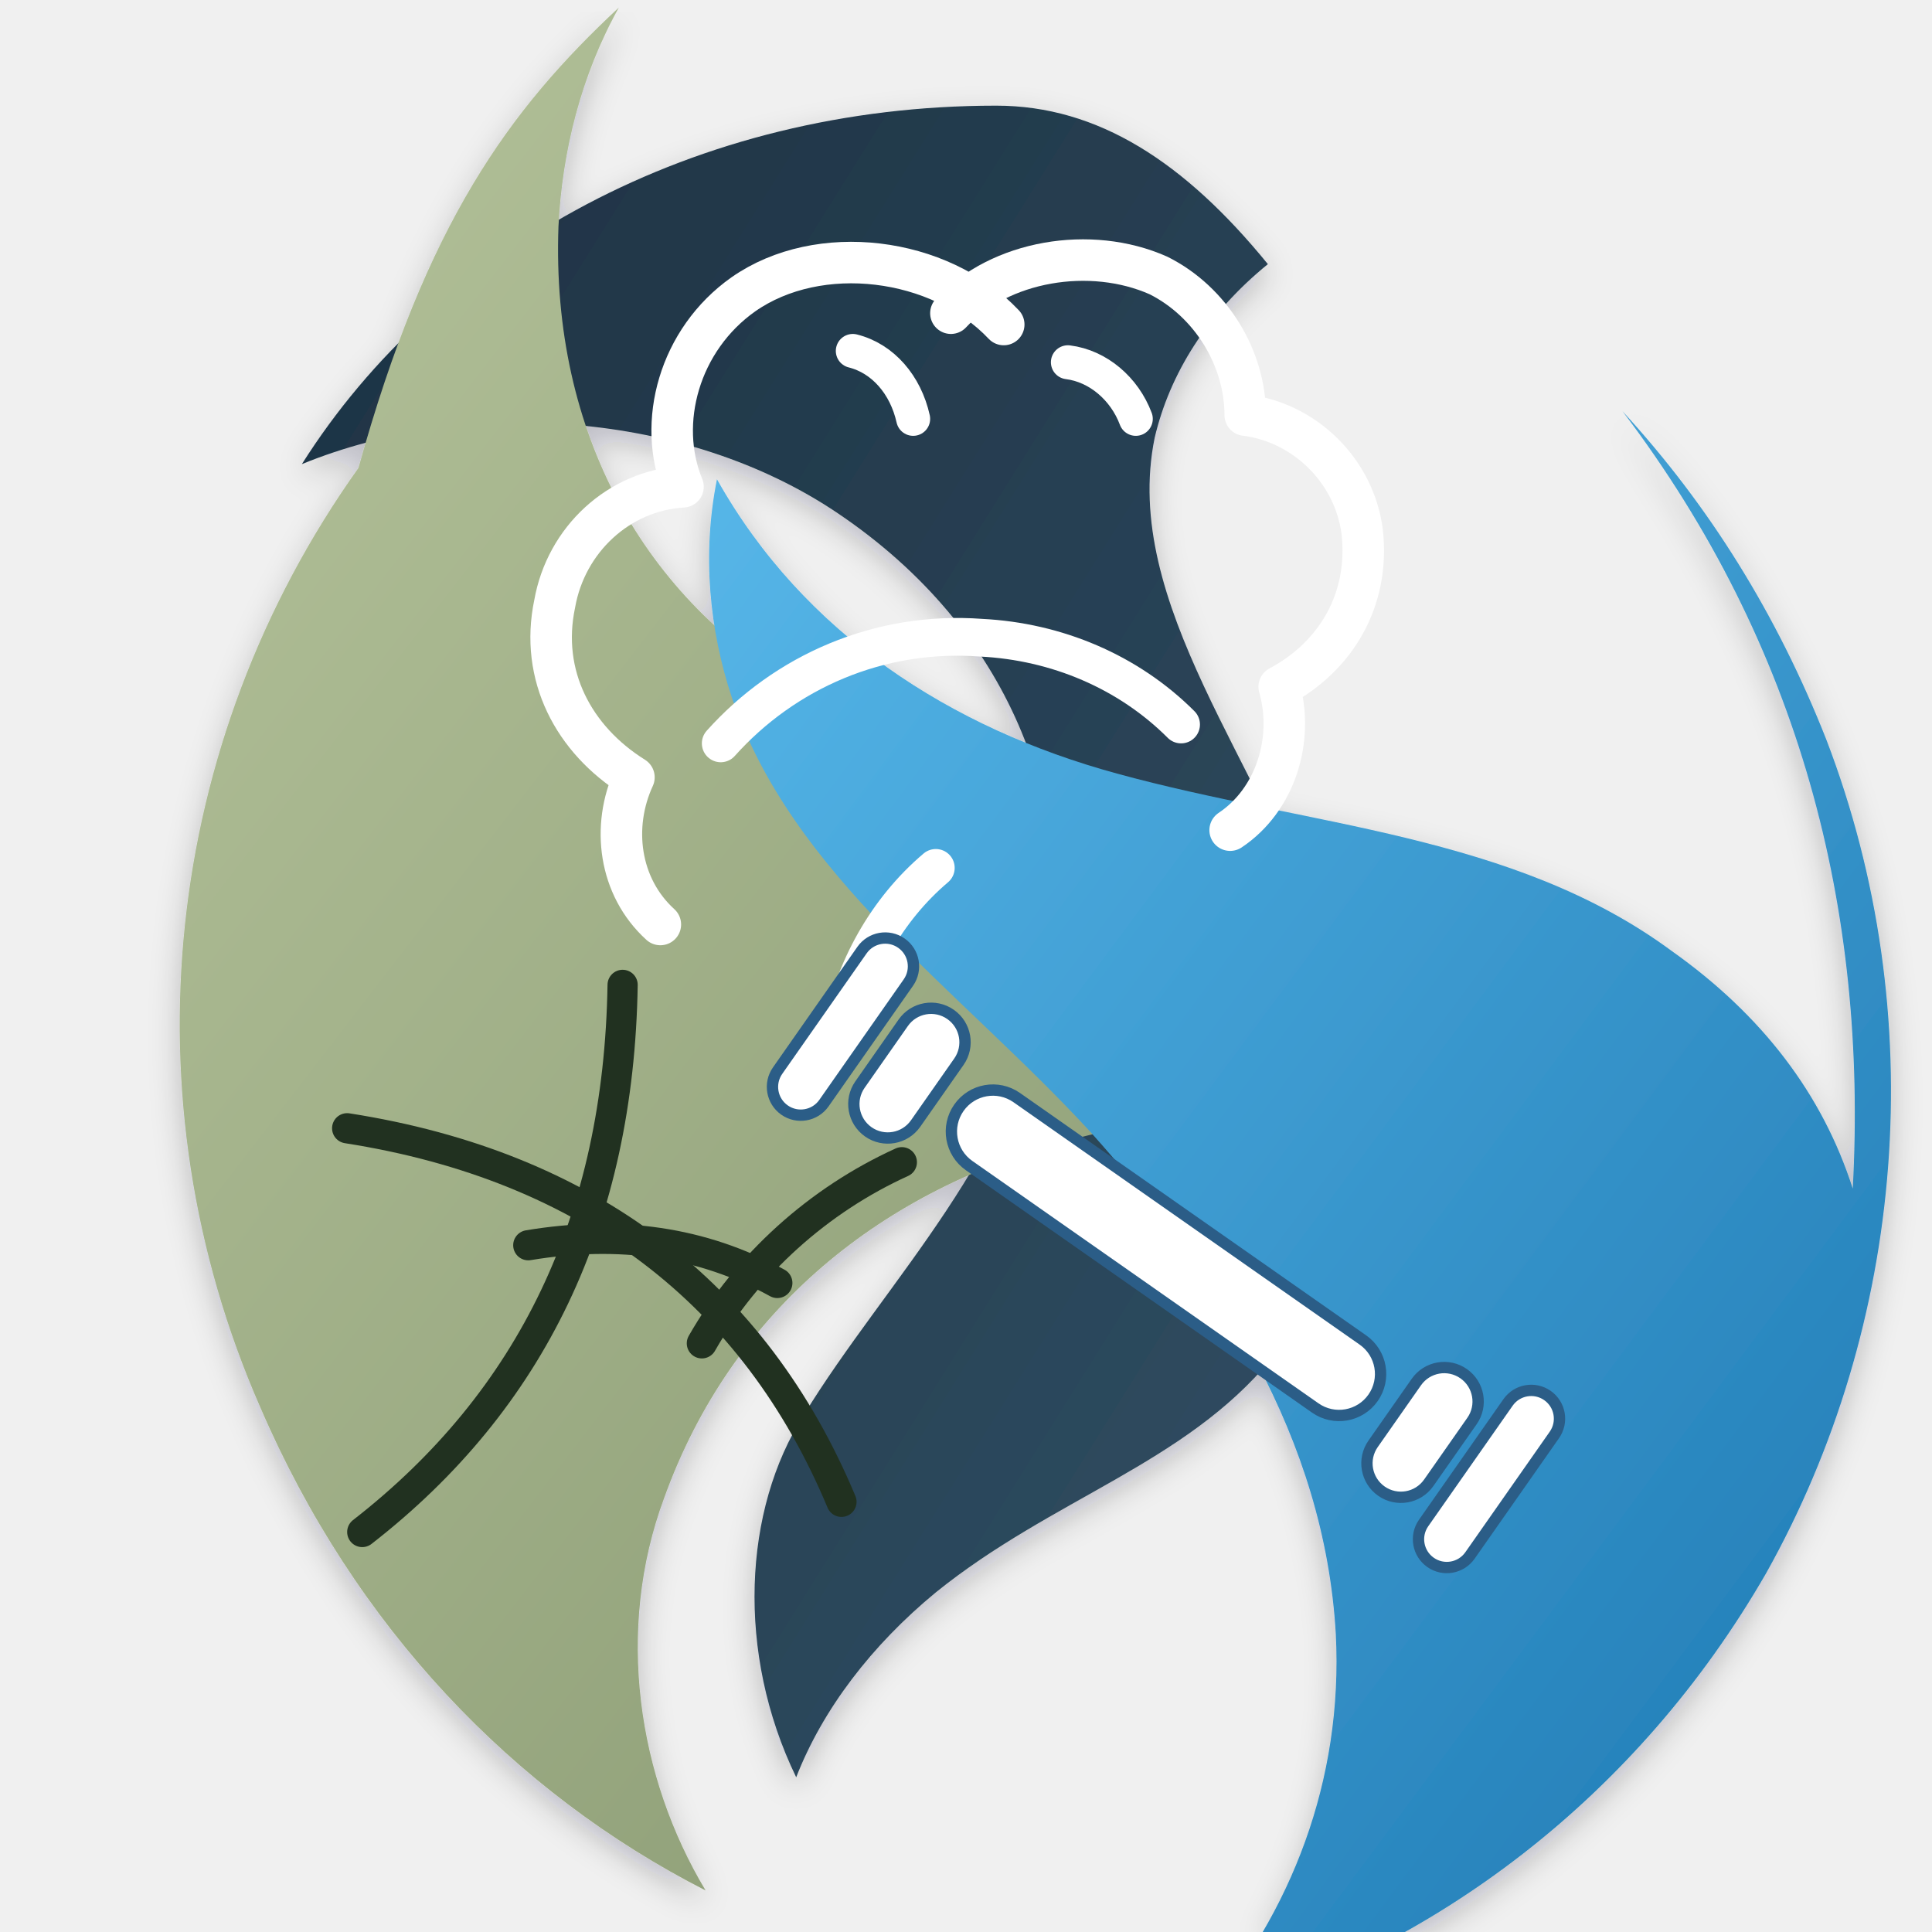
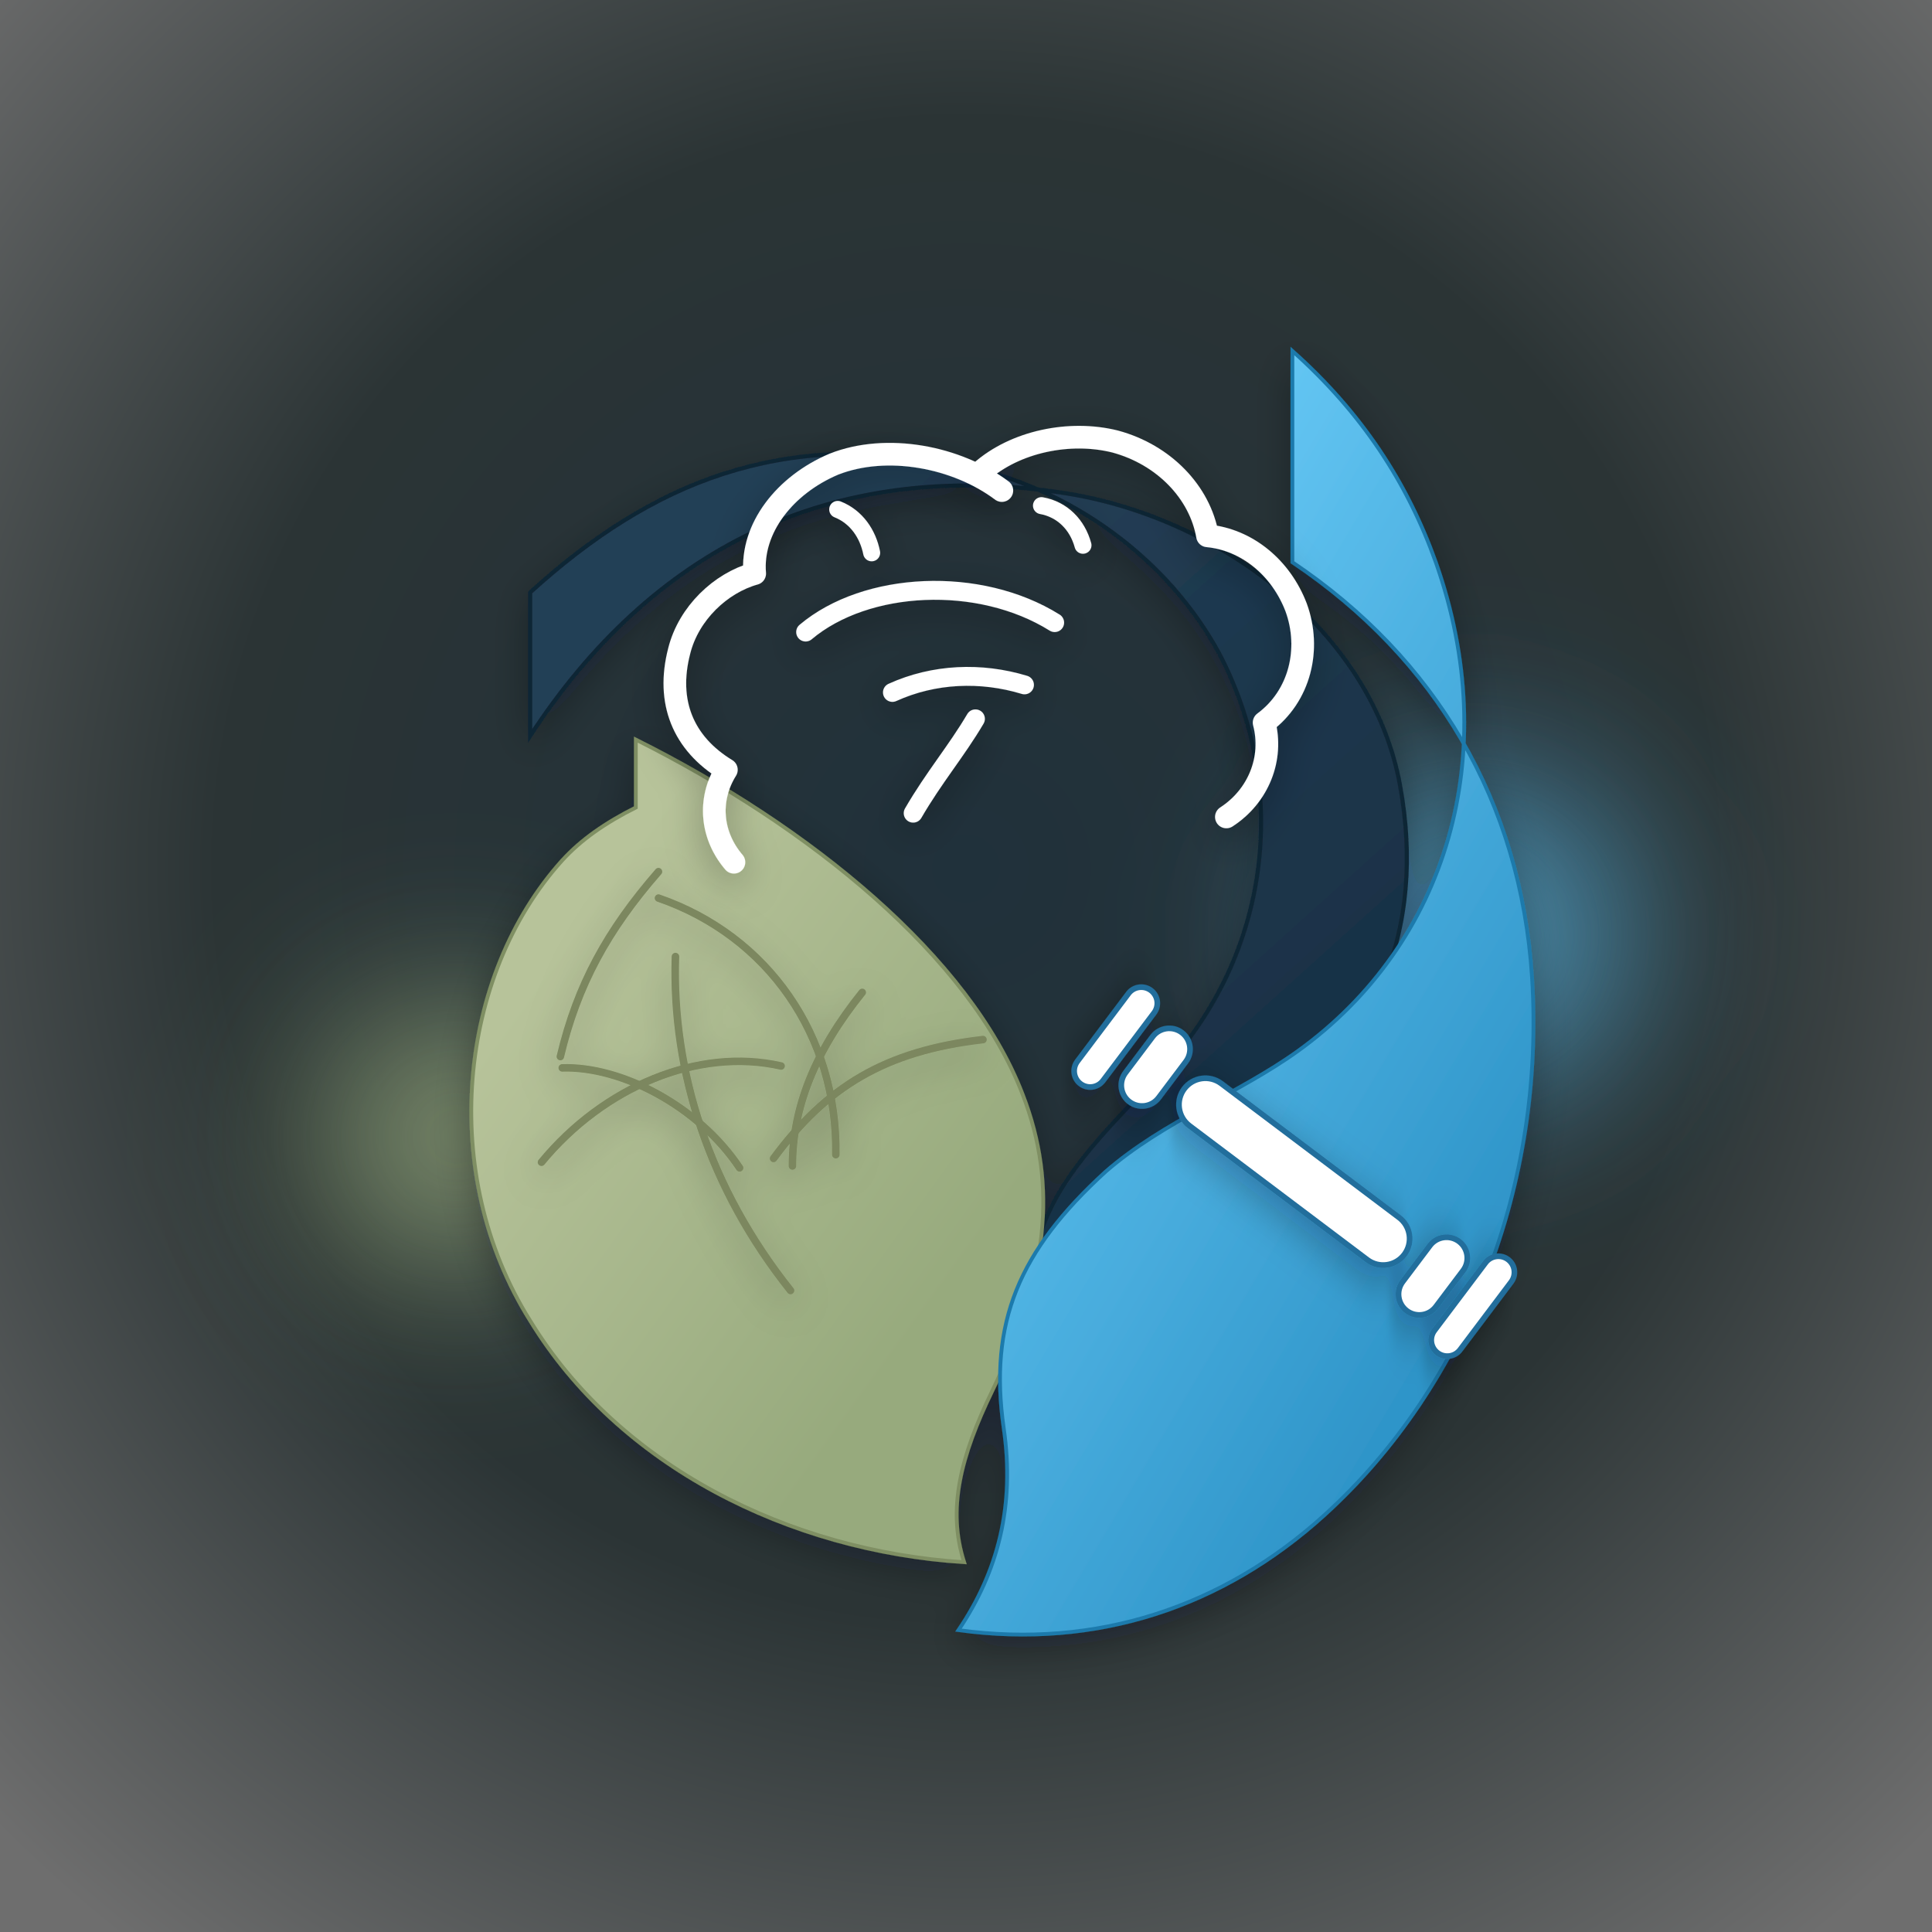
- <svg xmlns="http://www.w3.org/2000/svg" viewBox="0 0 512 512" role="img" aria-labelledby="title desc">
+ <svg xmlns="http://www.w3.org/2000/svg" viewBox="0 0 1024 1024" role="img" aria-labelledby="title desc">
  <defs>
-     <linearGradient id="headGrad" x1="0%" y1="0%" x2="100%" y2="100%">
-       <stop offset="0%" stop-color="#1d3142" />
-       <stop offset="100%" stop-color="#314f64" />
+     <radialGradient id="bgGlow" cx="50%" cy="45%" r="70%">
+       <stop offset="0%" stop-color="#20313b" />
+       <stop offset="55%" stop-color="#2b3435" />
+       <stop offset="100%" stop-color="#6e6e6e" />
+     </radialGradient>
+     <radialGradient id="blueHalo" cx="68%" cy="48%" r="28%">
+       <stop offset="0%" stop-color="#68d1ff" stop-opacity=".9" />
+       <stop offset="55%" stop-color="#55b6e8" stop-opacity=".38" />
+       <stop offset="100%" stop-color="#55b6e8" stop-opacity="0" />
+     </radialGradient>
+     <radialGradient id="greenHalo" cx="33%" cy="55%" r="26%">
+       <stop offset="0%" stop-color="#d8ecab" stop-opacity=".72" />
+       <stop offset="55%" stop-color="#bfd691" stop-opacity=".28" />
+       <stop offset="100%" stop-color="#bfd691" stop-opacity="0" />
+     </radialGradient>
+     <linearGradient id="headGrad" x1="22%" y1="18%" x2="74%" y2="80%">
+       <stop offset="0%" stop-color="#243f57" />
+       <stop offset="100%" stop-color="#183145" />
    </linearGradient>
-     <linearGradient id="leafGrad" x1="0%" y1="0%" x2="100%" y2="100%">
-       <stop offset="0%" stop-color="#b5c39b" />
-       <stop offset="100%" stop-color="#83946d" />
+     <linearGradient id="leafGrad" x1="18%" y1="22%" x2="72%" y2="78%">
+       <stop offset="0%" stop-color="#b7c39a" />
+       <stop offset="100%" stop-color="#97aa7d" />
    </linearGradient>
-     <linearGradient id="bellGrad" x1="0%" y1="0%" x2="100%" y2="100%">
-       <stop offset="0%" stop-color="#57b7e9" />
-       <stop offset="100%" stop-color="#1d78b2" />
+     <linearGradient id="bellGrad" x1="28%" y1="18%" x2="76%" y2="82%">
+       <stop offset="0%" stop-color="#66c8f5" />
+       <stop offset="100%" stop-color="#2f95c9" />
    </linearGradient>
-     <filter id="softShadow" x="-20%" y="-20%" width="140%" height="140%">
-       <feDropShadow dx="0" dy="3" stdDeviation="4" flood-color="#0f172a" flood-opacity=".22" />
+     <filter id="blurSoft" x="-25%" y="-25%" width="150%" height="150%">
+       <feGaussianBlur stdDeviation="38" />
+     </filter>
+     <filter id="shadow" x="-20%" y="-20%" width="140%" height="140%">
+       <feDropShadow dx="0" dy="6" stdDeviation="10" flood-color="#09131c" flood-opacity=".3" />
    </filter>
  </defs>
-   <g filter="url(#softShadow)">
-     <path d="M264 28c-80 0-148 38-184 95 44-18 102-14 142 13 46 31 63 78 56 121-8 49-43 82-65 118-16 25-18 63-2 96 7-18 20-35 37-49 31-25 66-34 89-62 25-31 26-73 13-111-15-46-53-89-44-133 4-17 14-33 30-46-22-27-45-42-72-42z" fill="url(#headGrad)" />
-     <path d="M95 124c-52 73-62 167-26 249 25 58 67 102 118 128-18-30-24-69-11-104 18-50 58-82 108-95 52-14 104-4 144 14-16-41-46-76-86-94-43-20-93-19-129-39-42-24-67-68-65-123 1-20 6-40 16-58-29 27-51 57-69 122z" fill="url(#leafGrad)" />
-     <path d="M430 109c23 25 41 54 54 87 28 73 21 155-16 221-34 59-88 100-149 117 23-27 37-62 35-101-3-52-31-95-65-133-35-38-79-68-95-115-6-18-8-38-4-58 23 41 62 66 106 78 51 14 105 16 147 47 24 17 40 38 48 63 4-74-14-144-61-206z" fill="url(#bellGrad)" />
+   <rect width="1024" height="1024" fill="url(#bgGlow)" />
+   <circle cx="695" cy="505" r="235" fill="url(#blueHalo)" filter="url(#blurSoft)" />
+   <circle cx="318" cy="580" r="225" fill="url(#greenHalo)" filter="url(#blurSoft)" />
+   <g filter="url(#shadow)" transform="translate(0 18)">
+     <path d="M281 372c64-98 158-147 281-129 83 12 165 73 180 155 14 76-12 143-80 186-30 18-66 24-83 64-12 26-16 52-28 76-9-31-10-64 3-95 13-32 42-57 66-84 54-61 63-147 26-217-26-48-77-88-139-100-93-18-161 9-226 68z" fill="url(#headGrad)" stroke="#112534" stroke-width="2.2" />
+     <path d="M337 374c92 46 177 115 205 188 19 49 13 97-16 157-17 35-24 63-15 91-93-6-183-51-230-128-49-78-38-183 17-244 10-11 23-20 39-28z" fill="url(#leafGrad)" stroke="#7f8f63" stroke-width="2" />
+     <path d="M685 280c76 51 121 127 127 220 7 109-34 216-110 285-54 49-121 71-194 61 21-31 30-66 24-107-8-56 8-94 54-136 31-27 70-41 102-64 79-57 109-157 73-259-15-42-39-79-76-112z" fill="url(#bellGrad)" stroke="#1d7aac" stroke-width="2" />
  </g>
-   <g fill="none" stroke="#fff" stroke-linecap="round" stroke-linejoin="round">
-     <path d="M266 86c-17-18-49-22-69-8-17 12-23 34-16 51-17 1-31 14-34 31-4 19 5 36 21 46-6 13-4 29 7 39" stroke-width="11" />
-     <path d="M252 83c13-14 37-18 55-10 14 7 23 22 23 37 16 2 29 15 31 31 2 18-7 33-22 41 4 14-1 30-13 38" stroke-width="11" />
-     <path d="M191 197c17-19 42-30 69-28 20 1 39 9 53 23" stroke-width="10" />
-     <path d="M248 230c-13 11-22 27-25 44" stroke-width="10" />
-     <path d="M226 93c8 2 14 9 16 18" stroke-width="9" />
-     <path d="M283 96c8 1 15 7 18 15" stroke-width="9" />
+   <g fill="none" stroke="#ffffff" stroke-linecap="round" stroke-linejoin="round" filter="url(#shadow)">
+     <path d="M531 260c-24-18-61-25-89-14-26 11-44 34-42 58-18 5-35 21-40 41-7 27 2 49 25 63-10 16-8 35 4 49" stroke-width="12" />
+     <path d="M520 250c18-16 47-22 71-16 26 7 45 27 49 50 21 2 39 17 47 38 8 22 2 47-17 61 5 19-3 39-20 50" stroke-width="12" />
+     <path d="M427 335c32-27 92-30 132-5" stroke-width="10" />
+     <path d="M473 367c22-10 47-11 70-4" stroke-width="10" />
+     <path d="M517 381c-10 17-22 31-33 50" stroke-width="10" />
+     <path d="M444 270c10 4 16 13 18 23" stroke-width="9" />
+     <path d="M552 268c11 2 19 10 22 21" stroke-width="9" />
  </g>
-   <g fill="none" stroke="#213120" stroke-linecap="round" stroke-linejoin="round" stroke-width="8">
-     <path d="M92 299c64 10 108 44 131 99" />
-     <path d="M165 261c-1 62-24 110-69 145" />
-     <path d="M140 330c24-4 46-1 66 10" />
-     <path d="M186 356c12-21 31-38 53-48" />
+   <g fill="none" stroke="#7b875e" stroke-linecap="round" stroke-linejoin="round" filter="url(#shadow)">
+     <path d="M349 476c58 20 95 73 94 136" stroke-width="4" />
+     <path d="M414 565c-44-10-94 11-127 51" stroke-width="4" />
+     <path d="M358 507c-2 61 18 123 61 177" stroke-width="4" />
+     <path d="M410 614c28-38 59-57 111-63" stroke-width="4" />
+     <path d="M298 566c31-1 72 20 94 53" stroke-width="4" />
+     <path d="M297 560c9-38 25-67 52-98" stroke-width="4" />
+     <path d="M420 618c0-31 12-61 37-92" stroke-width="4" />
  </g>
-   <g transform="translate(309 332) rotate(35)">
-     <g fill="#fff" stroke="#2b5d87" stroke-width="3">
-       <rect x="-67" y="-11" width="134" height="22" rx="11" />
-       <rect x="-92" y="-19" width="18" height="38" rx="9" />
-       <rect x="-112" y="-27" width="15" height="54" rx="7.5" />
-       <rect x="74" y="-19" width="18" height="38" rx="9" />
-       <rect x="97" y="-27" width="15" height="54" rx="7.5" />
+   <g transform="translate(686 621) rotate(37)" filter="url(#shadow)">
+     <g fill="#fff" stroke="#246e9c" stroke-width="3">
+       <rect x="-73" y="-14" width="146" height="28" rx="14" />
+       <rect x="-103" y="-23" width="22" height="46" rx="11" />
+       <rect x="-127" y="-31" width="17" height="62" rx="8.5" />
+       <rect x="81" y="-23" width="22" height="46" rx="11" />
+       <rect x="110" y="-31" width="17" height="62" rx="8.5" />
    </g>
  </g>
</svg>
